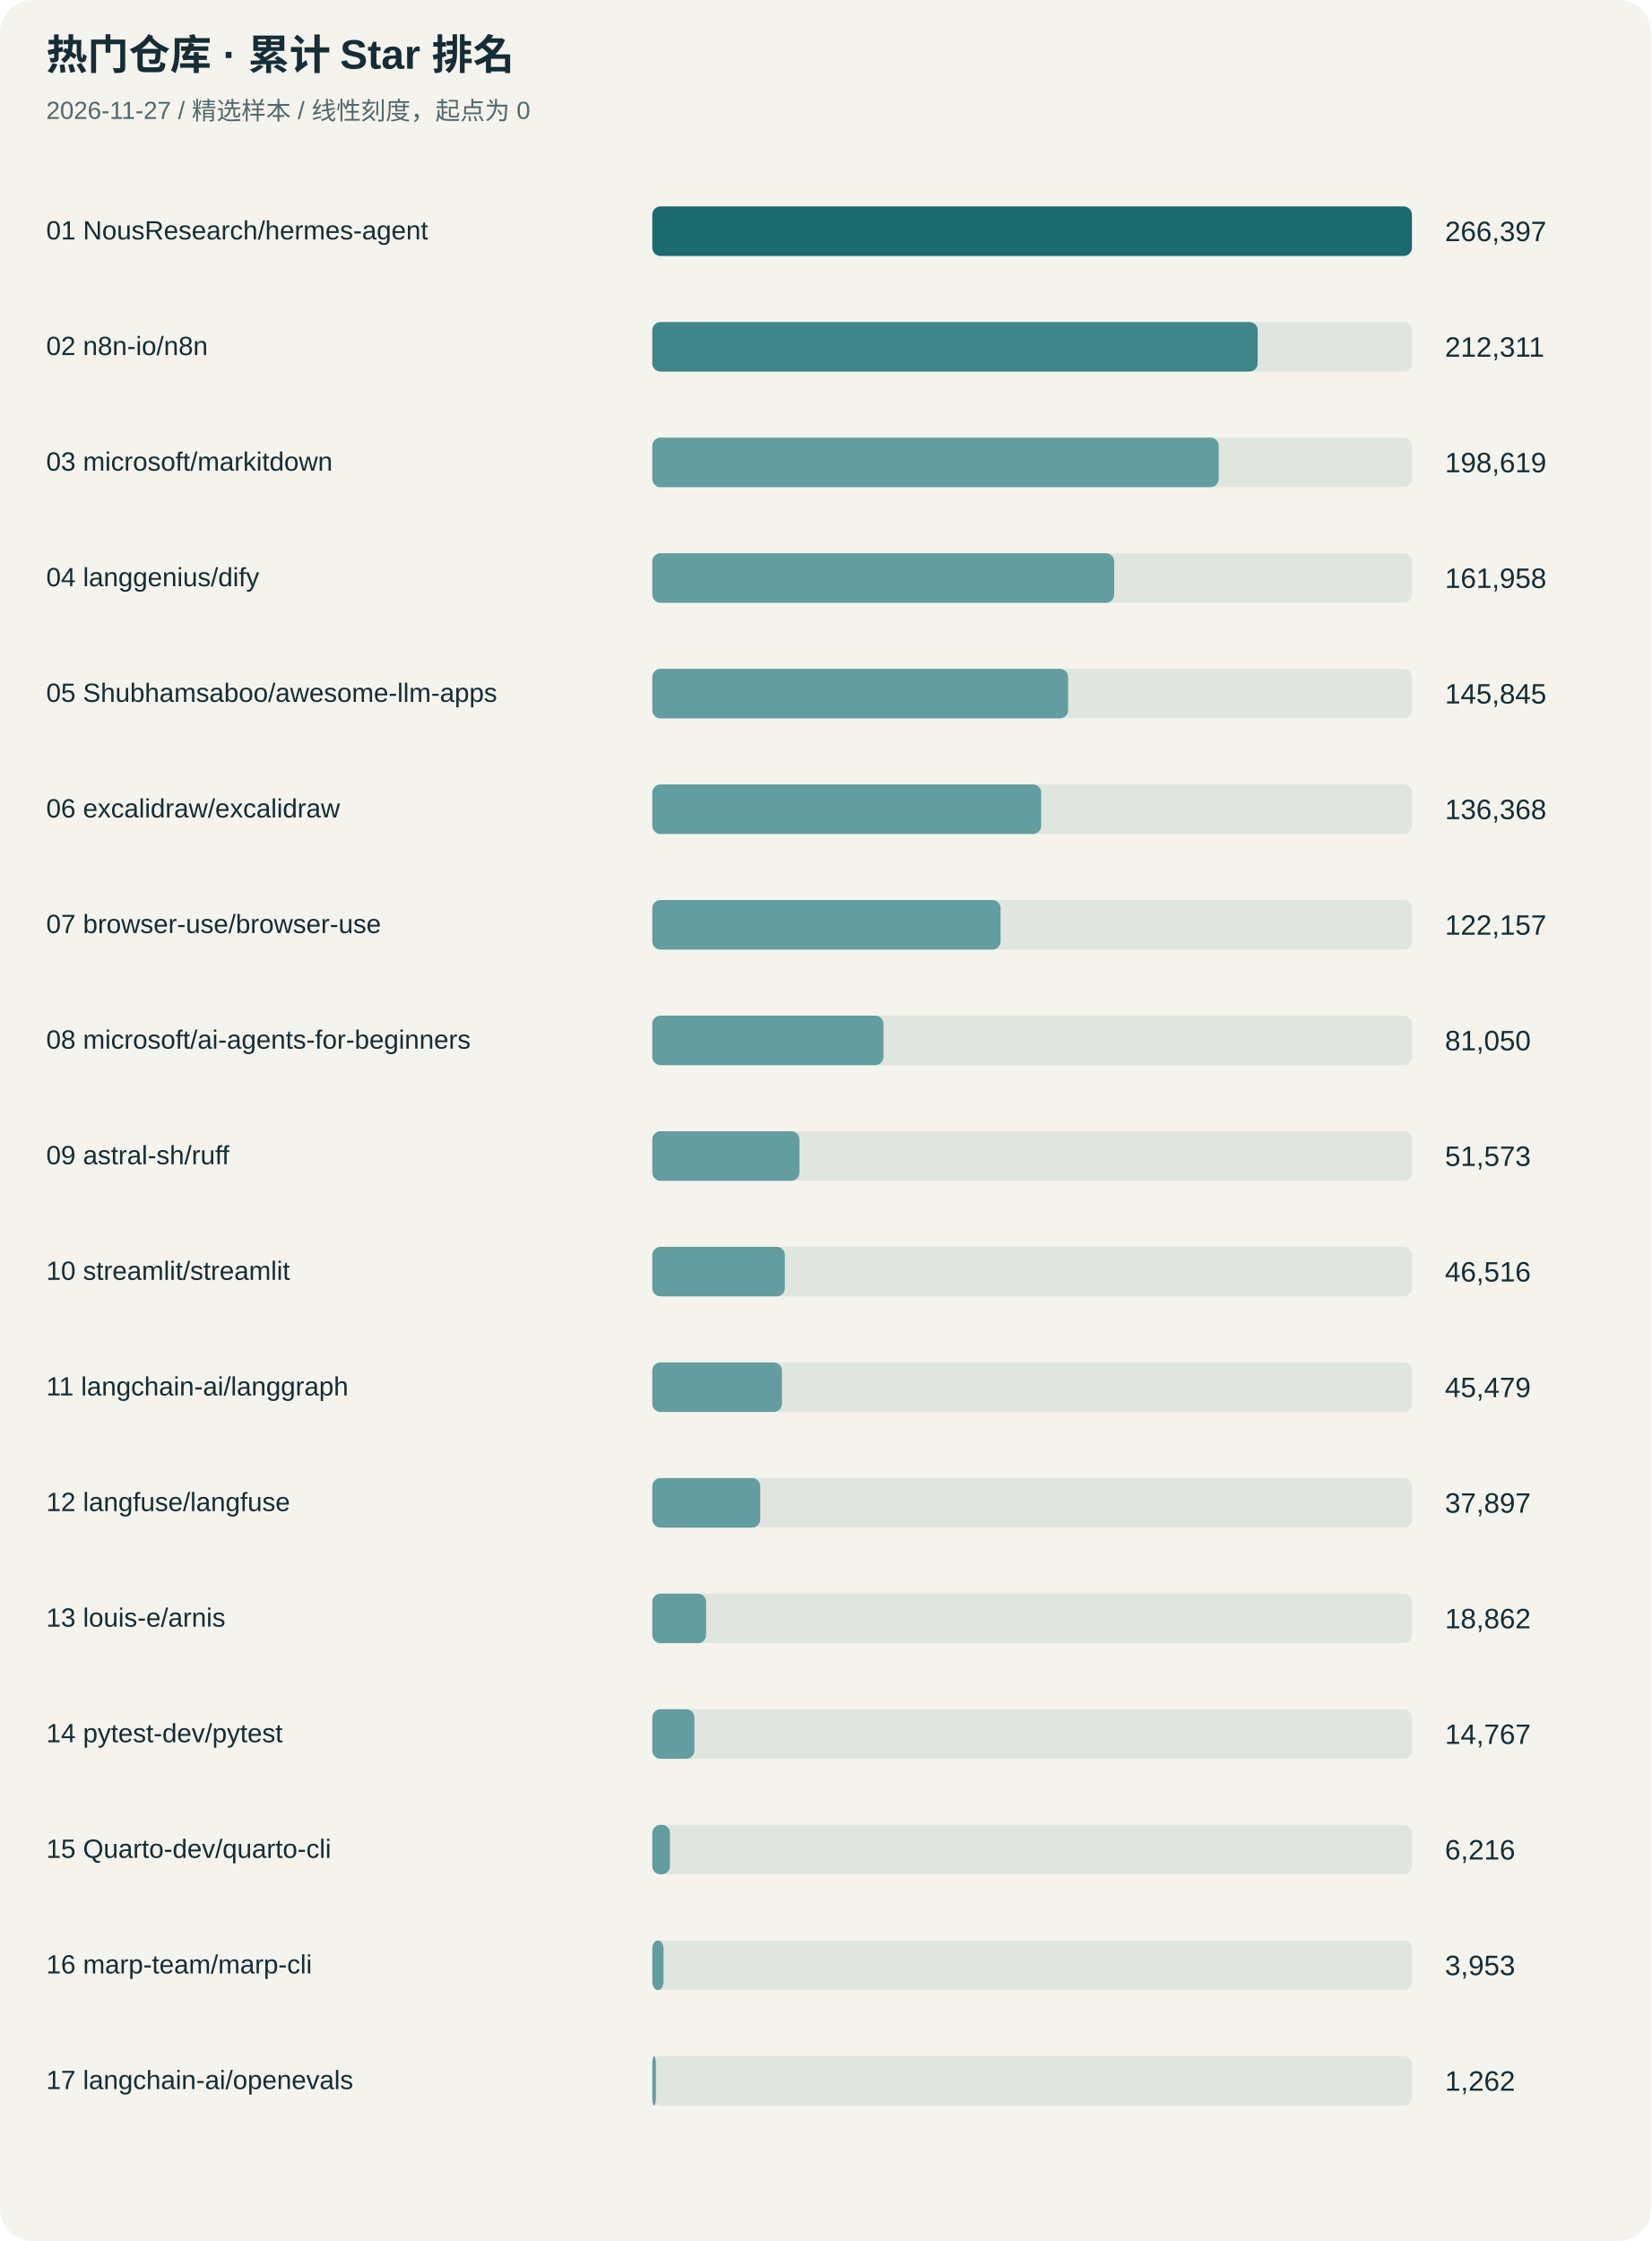
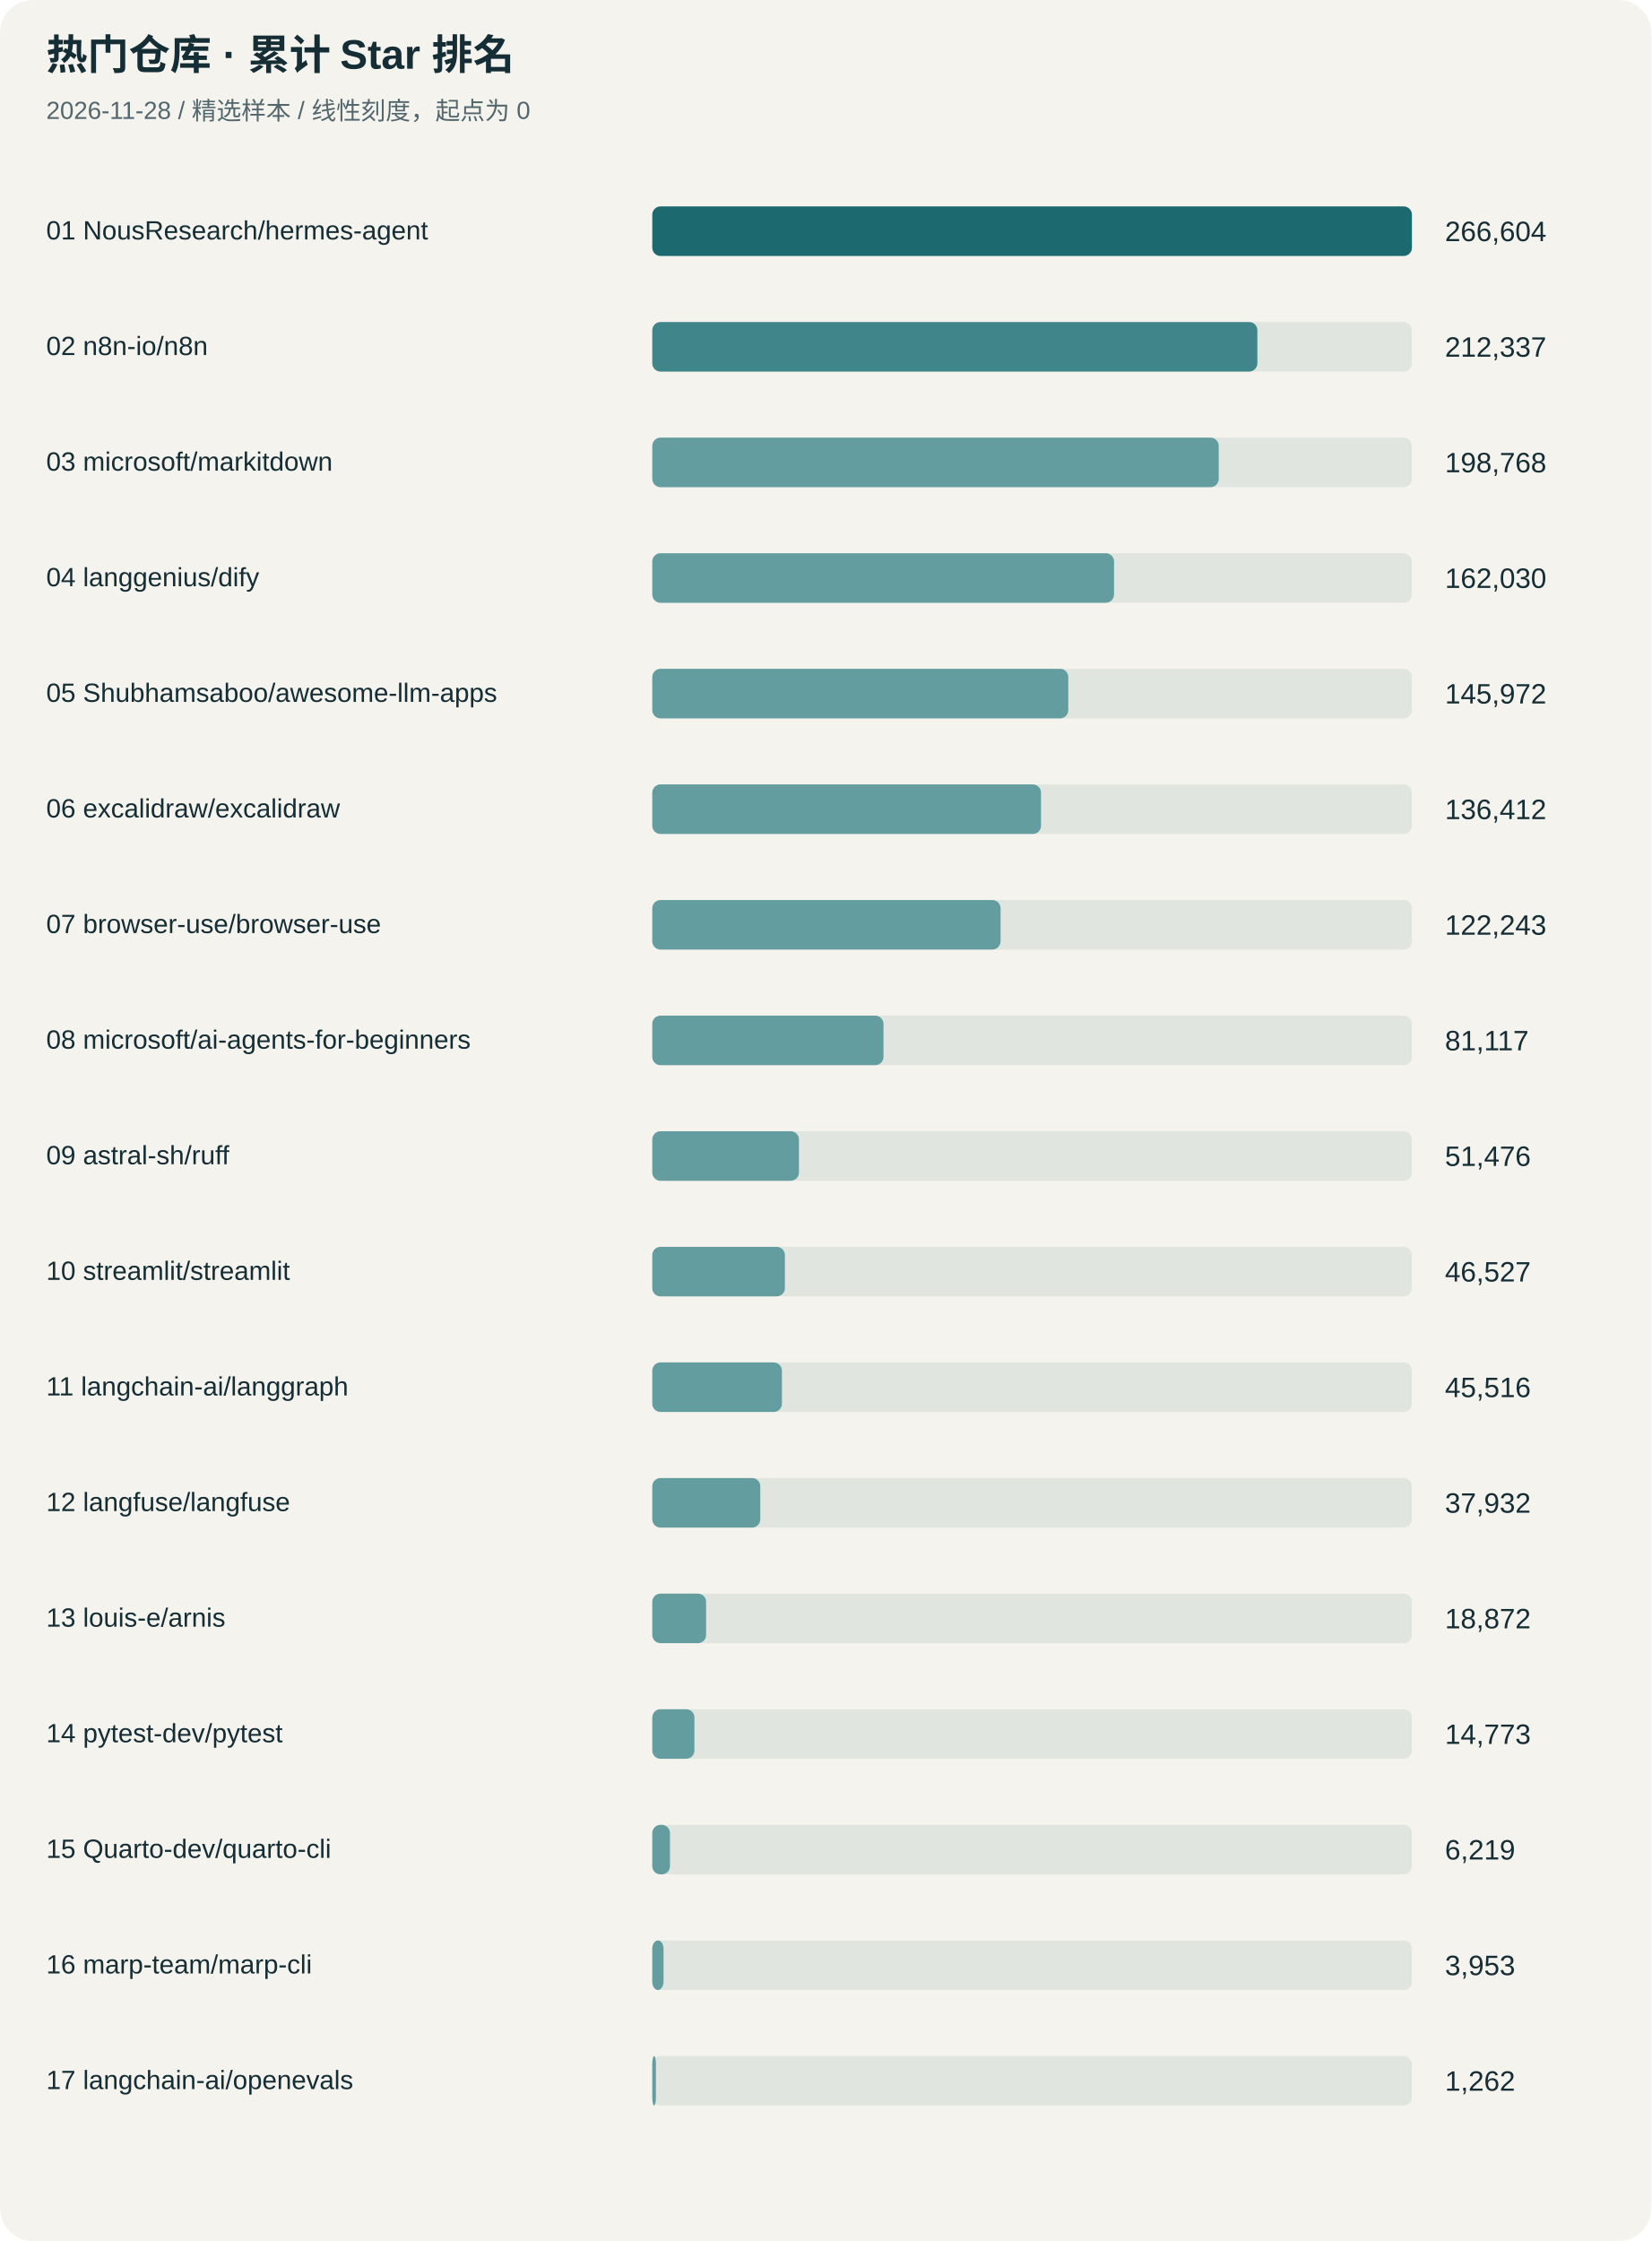
<svg xmlns="http://www.w3.org/2000/svg" viewBox="0 0 1000 1357" role="img" aria-labelledby="title desc">
  <rect width="100%" height="100%" rx="20" fill="#f5f3ed" />
  <g font-family="Segoe UI,Microsoft YaHei,Arial,sans-serif" fill="#152d35">
    <text x="28" y="42" font-size="25" font-weight="700">热门仓库 · 累计 Star 排名</text>
-     <text x="28" y="72" font-size="15" fill="#52676d">2026-11-27 / 精选样本 / 线性刻度，起点为 0</text>
+     <text x="28" y="72" font-size="15" fill="#52676d">2026-11-28 / 精选样本 / 线性刻度，起点为 0</text>
    <text x="28" y="145" font-size="16">01  NousResearch/hermes-agent</text>
    <rect x="395" y="125" width="460" height="30" rx="5" fill="#e0e5df" />
    <rect x="395" y="125" width="460.0" height="30" rx="5" fill="#1c6970" />
-     <text x="875" y="146" font-size="17">266,397</text>
+     <text x="875" y="146" font-size="17">266,604</text>
    <text x="28" y="215" font-size="16">02  n8n-io/n8n</text>
    <rect x="395" y="195" width="460" height="30" rx="5" fill="#e0e5df" />
-     <rect x="395" y="195" width="366.6" height="30" rx="5" fill="#40858a" />
-     <text x="875" y="216" font-size="17">212,311</text>
+     <rect x="395" y="195" width="366.4" height="30" rx="5" fill="#40858a" />
+     <text x="875" y="216" font-size="17">212,337</text>
    <text x="28" y="285" font-size="16">03  microsoft/markitdown</text>
    <rect x="395" y="265" width="460" height="30" rx="5" fill="#e0e5df" />
    <rect x="395" y="265" width="343.0" height="30" rx="5" fill="#639da0" />
-     <text x="875" y="286" font-size="17">198,619</text>
+     <text x="875" y="286" font-size="17">198,768</text>
    <text x="28" y="355" font-size="16">04  langgenius/dify</text>
    <rect x="395" y="335" width="460" height="30" rx="5" fill="#e0e5df" />
-     <rect x="395" y="335" width="279.7" height="30" rx="5" fill="#639da0" />
-     <text x="875" y="356" font-size="17">161,958</text>
+     <rect x="395" y="335" width="279.6" height="30" rx="5" fill="#639da0" />
+     <text x="875" y="356" font-size="17">162,030</text>
    <text x="28" y="425" font-size="16">05  Shubhamsaboo/awesome-llm-apps</text>
    <rect x="395" y="405" width="460" height="30" rx="5" fill="#e0e5df" />
-     <rect x="395" y="405" width="251.8" height="30" rx="5" fill="#639da0" />
-     <text x="875" y="426" font-size="17">145,845</text>
+     <rect x="395" y="405" width="251.9" height="30" rx="5" fill="#639da0" />
+     <text x="875" y="426" font-size="17">145,972</text>
    <text x="28" y="495" font-size="16">06  excalidraw/excalidraw</text>
    <rect x="395" y="475" width="460" height="30" rx="5" fill="#e0e5df" />
-     <rect x="395" y="475" width="235.5" height="30" rx="5" fill="#639da0" />
-     <text x="875" y="496" font-size="17">136,368</text>
+     <rect x="395" y="475" width="235.4" height="30" rx="5" fill="#639da0" />
+     <text x="875" y="496" font-size="17">136,412</text>
    <text x="28" y="565" font-size="16">07  browser-use/browser-use</text>
    <rect x="395" y="545" width="460" height="30" rx="5" fill="#e0e5df" />
    <rect x="395" y="545" width="210.9" height="30" rx="5" fill="#639da0" />
-     <text x="875" y="566" font-size="17">122,157</text>
+     <text x="875" y="566" font-size="17">122,243</text>
    <text x="28" y="635" font-size="16">08  microsoft/ai-agents-for-beginners</text>
    <rect x="395" y="615" width="460" height="30" rx="5" fill="#e0e5df" />
    <rect x="395" y="615" width="140.0" height="30" rx="5" fill="#639da0" />
-     <text x="875" y="636" font-size="17">81,050</text>
+     <text x="875" y="636" font-size="17">81,117</text>
    <text x="28" y="705" font-size="16">09  astral-sh/ruff</text>
    <rect x="395" y="685" width="460" height="30" rx="5" fill="#e0e5df" />
-     <rect x="395" y="685" width="89.1" height="30" rx="5" fill="#639da0" />
-     <text x="875" y="706" font-size="17">51,573</text>
+     <rect x="395" y="685" width="88.8" height="30" rx="5" fill="#639da0" />
+     <text x="875" y="706" font-size="17">51,476</text>
    <text x="28" y="775" font-size="16">10  streamlit/streamlit</text>
    <rect x="395" y="755" width="460" height="30" rx="5" fill="#e0e5df" />
    <rect x="395" y="755" width="80.3" height="30" rx="5" fill="#639da0" />
-     <text x="875" y="776" font-size="17">46,516</text>
+     <text x="875" y="776" font-size="17">46,527</text>
    <text x="28" y="845" font-size="16">11  langchain-ai/langgraph</text>
    <rect x="395" y="825" width="460" height="30" rx="5" fill="#e0e5df" />
    <rect x="395" y="825" width="78.5" height="30" rx="5" fill="#639da0" />
-     <text x="875" y="846" font-size="17">45,479</text>
+     <text x="875" y="846" font-size="17">45,516</text>
    <text x="28" y="915" font-size="16">12  langfuse/langfuse</text>
    <rect x="395" y="895" width="460" height="30" rx="5" fill="#e0e5df" />
    <rect x="395" y="895" width="65.4" height="30" rx="5" fill="#639da0" />
-     <text x="875" y="916" font-size="17">37,897</text>
+     <text x="875" y="916" font-size="17">37,932</text>
    <text x="28" y="985" font-size="16">13  louis-e/arnis</text>
    <rect x="395" y="965" width="460" height="30" rx="5" fill="#e0e5df" />
    <rect x="395" y="965" width="32.6" height="30" rx="5" fill="#639da0" />
-     <text x="875" y="986" font-size="17">18,862</text>
+     <text x="875" y="986" font-size="17">18,872</text>
    <text x="28" y="1055" font-size="16">14  pytest-dev/pytest</text>
    <rect x="395" y="1035" width="460" height="30" rx="5" fill="#e0e5df" />
    <rect x="395" y="1035" width="25.5" height="30" rx="5" fill="#639da0" />
-     <text x="875" y="1056" font-size="17">14,767</text>
+     <text x="875" y="1056" font-size="17">14,773</text>
    <text x="28" y="1125" font-size="16">15  Quarto-dev/quarto-cli</text>
    <rect x="395" y="1105" width="460" height="30" rx="5" fill="#e0e5df" />
    <rect x="395" y="1105" width="10.7" height="30" rx="5" fill="#639da0" />
-     <text x="875" y="1126" font-size="17">6,216</text>
+     <text x="875" y="1126" font-size="17">6,219</text>
    <text x="28" y="1195" font-size="16">16  marp-team/marp-cli</text>
    <rect x="395" y="1175" width="460" height="30" rx="5" fill="#e0e5df" />
    <rect x="395" y="1175" width="6.8" height="30" rx="5" fill="#639da0" />
    <text x="875" y="1196" font-size="17">3,953</text>
    <text x="28" y="1265" font-size="16">17  langchain-ai/openevals</text>
    <rect x="395" y="1245" width="460" height="30" rx="5" fill="#e0e5df" />
    <rect x="395" y="1245" width="2.2" height="30" rx="5" fill="#639da0" />
    <text x="875" y="1266" font-size="17">1,262</text>
  </g>
</svg>
